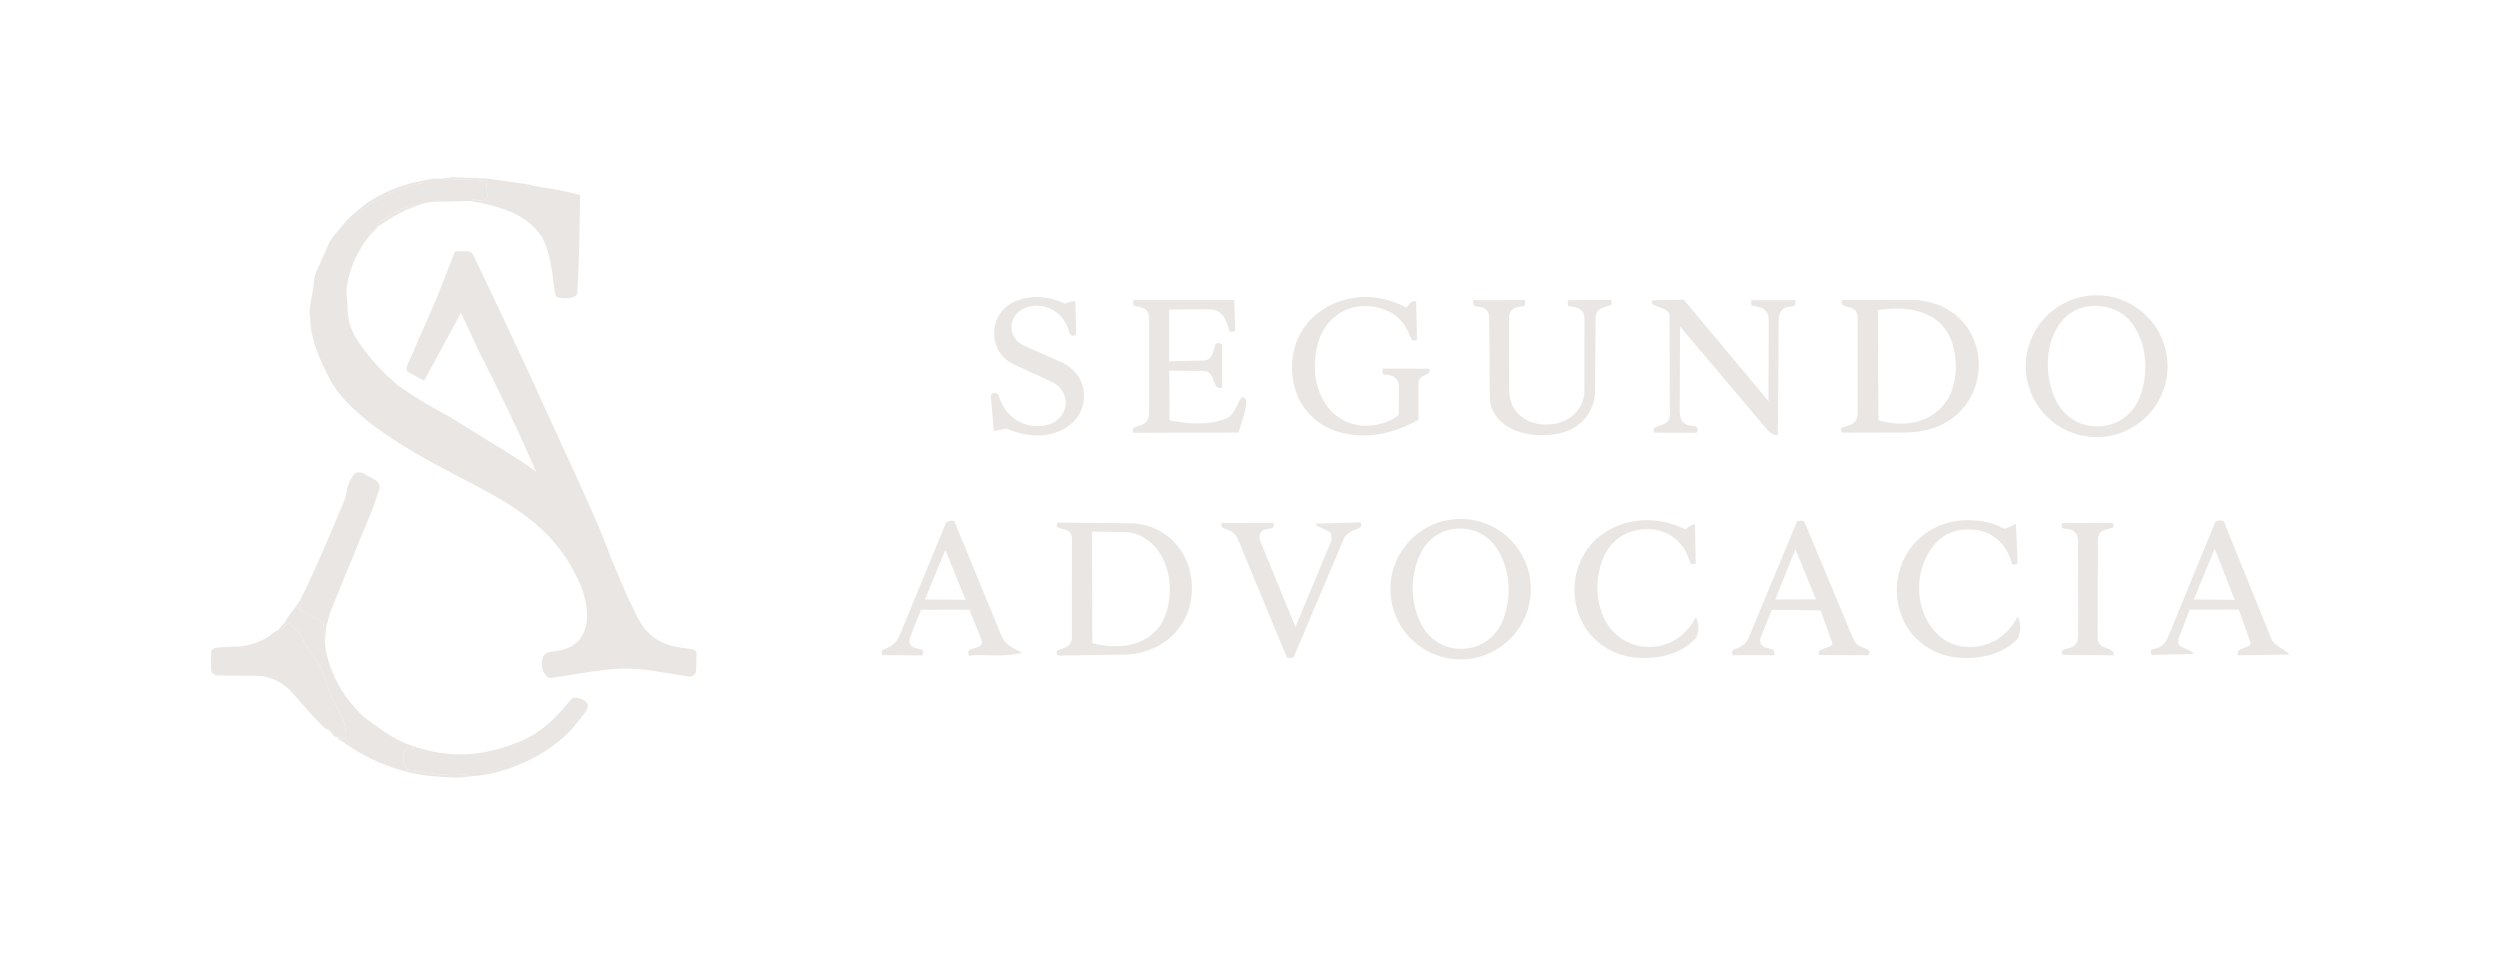
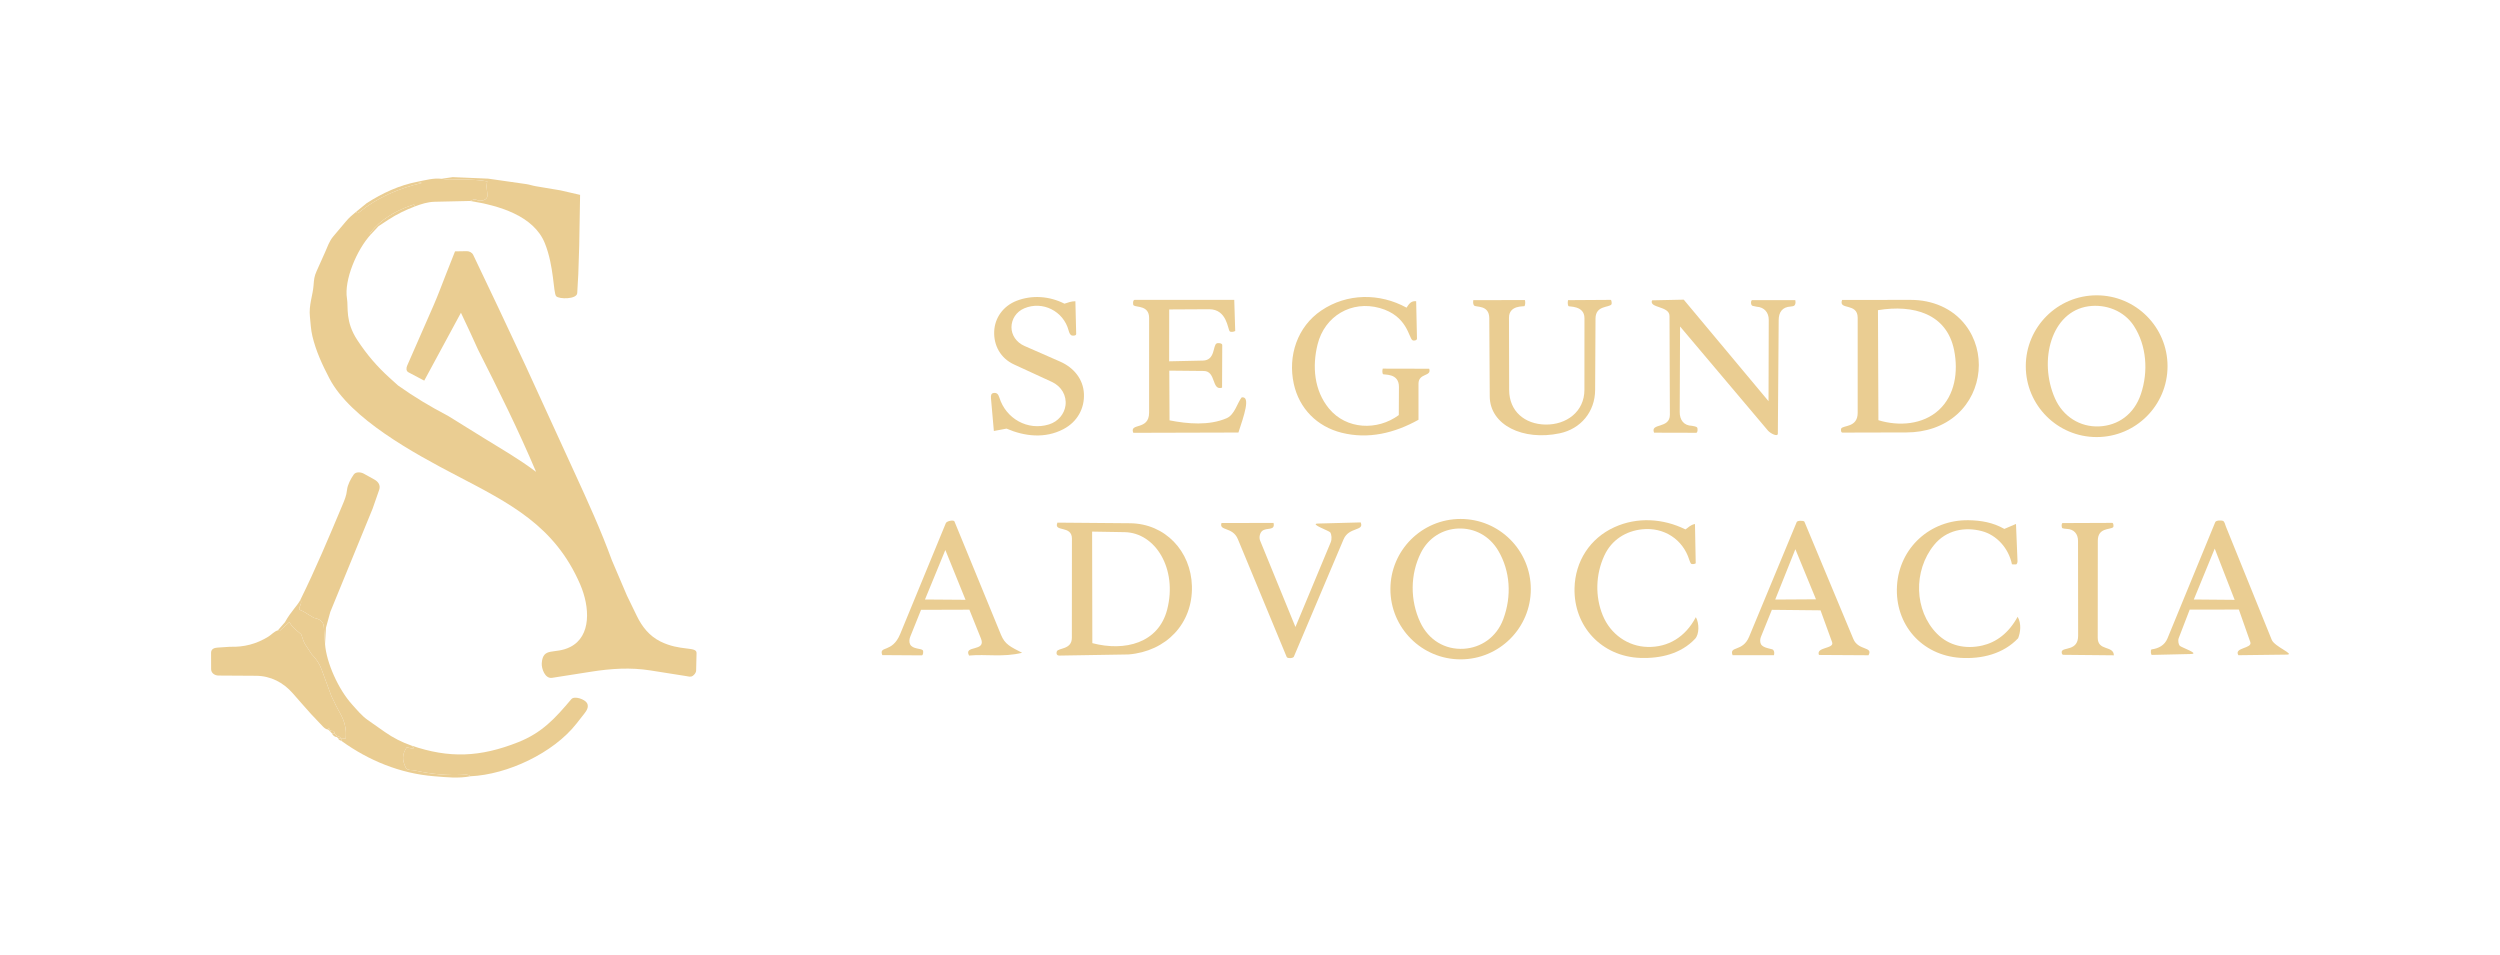
<svg xmlns="http://www.w3.org/2000/svg" id="Camada_1" data-name="Camada 1" viewBox="0 0 1829.36 698.59">
  <defs>
    <style>
      .cls-1 {
-         fill: #eae6e4;
+         fill: #eacd92;
      }
    </style>
  </defs>
  <g>
    <path class="cls-1" d="M323.07,130.83l5.44.68c9.66-.25,18.63-.37,28.07,1.22-1.17,4.08.2,7.47.04,10.68s-5.39,4.17-7.7,2.91c-2.29-1.24-3.83.71-4.99.74l-25.89.58c-5.13.12-9.86,1.67-14.52,3.44.27-1.08-.61-1.46-1.2-1.26l-1.71.59c-10.96,3.75-22.37,10.46-29.34,19.67-1.02,0-.74,1.27.2,1.34-10.45,11.24-19.81,33.67-17.57,47.04,1.1,6.61-1.45,16.71,7.61,30.46,7,10.62,14.17,19.03,23.49,27.48l6.23,5.64c11.78,8.37,23.76,15.57,36.58,22.25l26.78,16.6c12.76,7.91,25.29,15.02,37.68,24.39-13.12-30.96-27.53-59.94-42.48-89.46l-5.52-12.1-6.98-14.87-26.86,49.68-11.52-6.08c-1.85-.98-1.72-3.15-.96-4.9l19.38-44.24c3.3-7.54,5.92-14.79,8.94-22.42l6.69-16.95,8.61-.15c1.74-.03,3.86.96,4.7,2.73l18.36,38.56,19.75,42.08,36.16,78.92c9.8,21.37,19.19,41.93,27.22,63.95l11.02,25.84,7.2,14.82c3.91,8.06,9.23,14.71,17.3,18.72,14.56,7.22,26.54,3.43,26.42,8.45l-.31,12.77c-.04,1.79-1.48,3.2-2.42,3.88-1.51,1.09-2.93.52-4.75.23l-26.3-4.16c-14.59-2.31-28.75-1.36-43.29.92l-28.64,4.5c-5.21.81-7.85-6.81-7.56-10.77.89-12.16,9.53-6.11,20.82-11.8,15.65-7.9,14.38-29.37,7.32-45.74-18.66-43.23-51.76-59.47-91.2-80.09-30.41-15.89-76.9-41.15-92.31-70.66-5.25-10.06-9.81-19.89-12.46-30.91-1.15-4.81-1.3-9.39-1.81-14.13-.95-8.71,2.13-15.73,2.66-23.14.3-4.15.51-6.55,2.18-10.26l6.24-13.93c1.88-4.18,3-8.02,6.07-11.66l9.24-10.95c2.26-2.68,4.51-4.61,7.16-6.78.91,1.16,1.54.88,2.64,0,13.46-10.83,29.07-17.38,45.5-21.24-1.04-1.08-2.35-.36-2.83-.99C311.38,131.84,317.35,130.11,323.07,130.83Z" />
    <path class="cls-1" d="M249.44,540.2c-.47-1-1.85-1.35-2.89-1.72-.19-.38-.6-.65-.89-.94l-.94-.92c.11-.59-.18-1.56-.67-1.63l-2.07-.29c-.31-.04-.74-.99-.91-1.34-.3-.62-1.18-.36-.99.49-1.47-.12-2.75-1.11-3.98-2.41l-8.49-8.96-6.5-7.32-6.88-7.85c-6.93-7.91-16.15-12.74-26.87-12.81l-27.41-.17c-2.75-.01-5.45-1.73-5.46-4.66l-.04-11.99c0-2.6,2.01-3.63,4.61-3.8l9.3-.61c10.11.32,19.18-1.96,28.01-7.42,2.35-1.45,4.25-3.81,6.95-4.6.06.21.93.77,1.33.4l7.17-6.51c1.91,4.2,5.54,6.2,8.56,9.04.91,2.08,1.49,5.1,2.94,7.31l4.71,7.2c3.33,3.4,5.66,6.71,7.32,11.24l7.18,19.51,3.3,6.78c3.3,6.8,8.19,12.26,7.16,24.09L249.44,540.2Z" />
    <polygon class="cls-1" points="241.96 535.71 241.05 534.78 241.98 534.7 241.96 535.71" />
    <path class="cls-1" d="M244.72,536.62l.94.92c.25.27.56.77.89.94.1.21.05.66.02.9-1.72-.09-3.03-1.19-3.7-2.75h1.85Z" />
    <path class="cls-1" d="M249.44,540.2l.68,2.13c-.85-.62-2.29-.6-2.65-2.03L249.44,540.2Z" />
    <path class="cls-1" d="M343.93,147.06c1.16-.03,2.7-1.98,4.99-.74,2.31,1.26,7.53.39,7.7-2.91s-1.21-6.6-.04-10.68c-9.44-1.59-18.41-1.47-28.07-1.22l-5.44-.68,8.21-1.22,25.92,1.11,28,4.01c2.29.33,4.35,1.12,6.88,1.54l18.01,3.02,14.39,3.31-.64,37.14-.67,20.73c-.15,4.68-.63,9.12-.78,13.91s-13.48,4.62-15.42,2.35c-2.17-2.53-1.47-21.77-8.24-38.66C390.59,157.74,364.76,150.3,343.93,147.06Z" />
    <path class="cls-1" d="M237.85,471.27l-.88-12.56c-.31-4.38-3.59-5.85-7.27-6.6l-7.97-4.83c-.93-.56-2.42-.8-2.65-1.48-.61-1.78,2.44-4.29.8-7.04,11.04-22.35,20.69-45.34,30.47-68.65,1.72-4.12,3.12-7.15,3.6-11.73.38-3.65,2.72-8.03,4.86-11.1,1.61-2.33,5.38-1.79,7.35-.7l7.74,4.29c2.98,1.65,4.71,4.25,3.55,7.59l-4.79,13.74-30.97,75.58-3.16,11.5L237.85,471.27Z" />
    <path class="cls-1" d="M344.25,568.03c-.79-.78-2.11-1.27-3.65-1.17-12.78.81-24.73-.33-37.19-3.11-1.89-.42-5.43.18-6.5-2.05-2.78-5.77-2.66-9.59.68-14.82,1.75.21,3.05,1.1,5.35.59l-1.96-1.93c27.75,9.51,50.35,8.58,78.16-2.43,17.56-6.96,27.08-17.47,38.92-31.48,2.28-2.7,9.95.08,11.5,2.87,1.63,2.94-.61,5.92-1.99,7.68l-5.74,7.32C404.95,551.05,371.31,566.79,344.25,568.03Z" />
    <path class="cls-1" d="M237.85,471.27c.98,13.76,9.87,33.29,19.76,44.21,3.6,3.98,7.09,8.3,11.5,11.39l12.53,8.79c6.03,4.23,12.68,7.6,19.34,9.88l1.96,1.93c-2.3.51-3.6-.38-5.35-.59-3.34,5.23-3.46,9.05-.68,14.82,1.07,2.23,4.61,1.63,6.5,2.05,12.46,2.78,24.41,3.92,37.19,3.11,1.54-.1,2.86.39,3.65,1.17-8.84,1.71-17.36.73-26.87-.04-24.54-2-47.71-11.53-67.26-25.66l-.68-2.13,3.55.11c1.03-11.83-3.86-17.29-7.16-24.09l-3.3-6.78-7.18-19.51c-1.66-4.53-3.99-7.84-7.32-11.24l-4.71-7.2c-1.45-2.21-2.03-5.23-2.94-7.31-3.02-2.84-6.65-4.84-8.56-9.04l-7.17,6.51c-.4.37-1.27-.19-1.33-.4l5.17-5.93c4.63-8.31,9.15-12.02,11.39-16.56,1.64,2.75-1.41,5.26-.8,7.04.23.68,1.72.92,2.65,1.48l7.97,4.83c3.68.75,6.96,2.22,7.27,6.6L237.85,471.27Z" />
    <path class="cls-1" d="M241.98,534.7l-.93.08-.97-.93c-.19-.85.69-1.11.99-.49C241.24,533.71,241.67,534.66,241.98,534.7Z" />
    <path class="cls-1" d="M244.72,536.62h-1.85c-.14-.32-.65-.65-.91-.91l.02-1.01,2.07.29C244.54,535.06,244.83,536.03,244.72,536.62Z" />
    <path class="cls-1" d="M245.66,537.54l-.94-.92L245.66,537.54Z" />
    <path class="cls-1" d="M246.55,538.48c-.33-.17-.64-.67-.89-.94C245.95,537.83,246.36,538.1,246.55,538.48Z" />
    <path class="cls-1" d="M249.44,540.2l-1.97.1-.9-.92c.03-.24.08-.69-.02-.9C247.59,538.85,248.97,539.2,249.44,540.2Z" />
    <path class="cls-1" d="M305.65,132.95c.48.63,1.79-.09,2.83.99-16.43,3.86-32.04,10.41-45.5,21.24-1.1.88-1.73,1.16-2.64,0l8-6.54C280.07,141.17,292.17,135.56,305.65,132.95Z" />
    <path class="cls-1" d="M303.52,151.08c-6.8,2.6-13.07,5.59-19.32,9.68l-7.19,4.71-5.54,5.95c-.94-.07-1.22-1.34-.2-1.34,6.97-9.21,18.38-15.92,29.34-19.67l1.71-.59C302.91,149.62,303.79,150,303.52,151.08Z" />
  </g>
  <g>
    <path class="cls-1" d="M775.25,479.72c-2.36.04-2.32-1.94-1.94-3.02.99-2.76,11.01-1.14,11.01-10.01l.06-72.53c.01-10.16-13.72-4.46-10.6-11.73l53.04.45c25.89.21,44.69,20.53,45.36,45.99.73,27.42-18.79,47.78-46.39,50.02L775.25,479.72ZM854.09,445.96c7.59-29.57-8.46-56.17-31.21-56.56l-23.73-.41.16,81.63C823.05,476.86,847.75,470.67,854.09,445.96Z" />
    <path class="cls-1" d="M1120.16,431.11c0,28.37-23,51.37-51.37,51.37s-51.37-23-51.37-51.37,22.99-51.37,51.37-51.37S1120.16,402.74,1120.16,431.11ZM1100.02,453.06c6.26-16.86,5.13-35.1-3.62-50.01-6.45-11-17.53-16.84-29.61-16.29-11.14.51-21.5,6.66-27.06,17.74-7.92,15.79-7.96,34.86-.47,50.85,6.1,13.01,18.13,20.22,31.85,19.38C1083.54,473.97,1095.04,466.47,1100.02,453.06Z" />
    <path class="cls-1" d="M1415.26,398.76c-15.4,18.93-14.58,48.03,2.09,64.92,8.83,8.95,21.02,11.48,33.2,8.68,10.23-2.36,19.33-9.08,25.85-21.05,2.97,5.14,1.98,11.7.35,15.72-10.84,11.47-26.67,15.36-42.3,14.34-28.26-1.86-47.98-24.39-46.34-52.6,1.62-27.83,24.22-48.54,52.34-48.1,9.26.15,17.83,1.61,26.21,6.36l8.53-3.63,1.11,27.24c.05,1.02-.54,2.37-1.05,2.36l-3.01-.04c-2.46-11.96-11.27-21.44-21.9-24.28C1437.65,385.29,1424.12,387.86,1415.26,398.76Z" />
    <path class="cls-1" d="M1332.16,446.6l-35.61-.37-8,19.77c-.75,1.85-.71,3.88-.04,5.25.83,1.68,2.93,2.54,5.41,3.16l2.96.74c.84.21,1.86,1.68,1.2,4.27l-30.27.02c-2.7-7.03,7.38-2.12,12.09-13.49l34.86-83.99c.44-1.08,4.79-1.18,5.58-.28l35.84,85.92c3.63,8.68,14.69,5.34,11.09,11.88l-36.26-.22c-2.4-5.98,11.45-4.32,9.63-9.33L1332.16,446.6ZM1328.83,438.54l-15.08-36.67-14.75,36.86L1328.83,438.54Z" />
    <path class="cls-1" d="M1173.94,406.57c-6.44,13.99-6.72,29.94-1.21,43.54,5.74,14.17,18.73,22.95,32.85,23.28,15.06.37,27.72-7.22,35.35-21.79,2.66,4.74,2.44,12.64-.54,15.82-10.35,11.03-25.36,14.52-40.05,14.01-28.2-.98-48.88-22.97-48.19-51.11.48-19.52,11.2-36.38,29.2-44.56,16.64-7.56,35.5-6.48,51.97,1.64,2.37-1.58,3.56-3.27,6.97-3.97l.54,28.6c.02.72-3.04,1.04-3.47.38-.37-.56-.78-1.27-1.21-2.66-4.67-15.11-18.57-24.09-34.44-22.44C1189.83,388.53,1179.31,394.91,1173.94,406.57Z" />
    <path class="cls-1" d="M709.33,446.13l-35.36.11-7.88,19.61c-.78,1.93-.91,4.07-.12,5.65,1.77,3.58,8.19,2.92,9.27,4.31.61.78.29,3.76-.7,3.75l-28.93-.19c-2.75-7.18,7.22-1.16,13.1-15.44l33.4-81.12c.63-1.54,5.4-2.53,6.26-1.36l34.1,83.06c2.93,7.14,6.98,8.78,15.47,13.16-14.17,3.47-26.21.82-38.83,2.03-4.3-7.86,12.68-2.53,8.74-12.36L709.33,446.13ZM706.52,438.9l-14.77-36.45-14.9,36.23L706.52,438.9Z" />
    <path class="cls-1" d="M964.41,383.1l31.24-.83c2.91,6.53-8.58,3.1-12.52,12.42l-36.35,85.82c-.55,1.3-4.74,1.44-5.25.23l-35.74-86.25c-3.83-9.23-14-5.76-11.96-11.79l38.08-.04c1.34,6.06-5.08,3.05-8.39,5.91-1.52,1.32-2.44,4.55-1.43,7.03l25.84,63.19,25.81-61.96c.96-2.32.7-5.64-.34-7.26C972.64,388.39,957.85,383.28,964.41,383.1Z" />
    <path class="cls-1" d="M1638.27,446.03l-35.98.06-8.02,20.83c-.72,1.88-.14,4.6.74,5.62.98,1.13,14.96,5.88,8.19,6.03l-28.56.66c-.87-.03-1.05-3.68-.29-4.03,5.17-.68,9.59-2.95,11.69-8.06l35.02-85.22c.94-1.28,4.39-1.22,5.46-.82,1.33.49,1.54,2.41,2.31,4.31l33.49,82.75c2.05,5.07,17.44,10.77,11.04,10.85l-35.45.44c-3.47-5.8,10.46-4.73,8.74-9.61L1638.27,446.03ZM1635.19,438.94l-14.58-37.5-15.3,37.24L1635.19,438.94Z" />
    <path class="cls-1" d="M1546.81,479.52l-36.99-.36c-1.21-.01-1.3-1.95-1.13-2.48,1.02-3.29,11.98-.14,11.97-11.51l-.08-69.39c0-5.13-3.03-8.61-8.24-8.76-.92-.03-2.52-.25-3.09-.47-.83-.33-.92-3.42-.04-3.79l36.41-.15c.9,0,1.24,2.72.59,3.25-2.29,1.86-11.14.15-11.15,9.83l-.06,71C1534.99,476.62,1546.62,472.15,1546.81,479.52Z" />
    <g>
      <path class="cls-1" d="M1348.18,316.55c-1.25,0-1.16-2.44-.91-2.93,1.34-2.61,12.08-.53,12.08-11.57v-69.49c0-11.42-14.34-5.27-11.41-13.09l50.25-.03c15.52-.01,30.5,5.99,40.06,18.46,15.03,19.61,12.38,48.39-5.89,65.05-10.14,9.26-23.59,13.45-37.14,13.48L1348.18,316.55ZM1429.91,256.24c-5.36-26.71-29.66-33.57-55.72-29.28l.32,80.52c14.98,4.59,32.55,3.29,44.24-7.47C1430.48,289.21,1433.09,272.08,1429.91,256.24Z" />
      <path class="cls-1" d="M1586.08,267.96c0,28.64-23.22,51.86-51.86,51.86s-51.86-23.22-51.86-51.86,23.22-51.86,51.86-51.86S1586.08,239.32,1586.08,267.96ZM1566.61,288.29c5.54-16.56,4.14-35.45-5.14-49.79-7.25-11.18-20.66-16.16-33.28-14.37-27.21,3.86-36.68,39.76-24.5,67.35,5.91,13.38,18.43,21.13,32.26,20.54C1549.85,311.43,1561.63,303.22,1566.61,288.29Z" />
      <path class="cls-1" d="M1293.65,315.04l-64.27-76.13-.26,62.65c-.02,5.64,2.88,9.86,8.99,10.03,1.1.19,2.97.52,3.61,1.07.8.68.56,4.04-.5,4.03l-30.86-.08c-3.03-7.34,11.59-2.59,11.56-13.12l-.27-72.27c-.02-7.48-15.21-5.64-12.77-11.46l23.19-.49,62.04,74.29.16-59.52c.02-5.42-3.3-9.26-8.82-9.6l-2.92-.61c-1.67-.34-1.46-4.2-.41-4.2h31.57c.54,2.3-.19,3.51-.74,3.99-.45.4-1.7.63-2.58.68-6.26.34-8.79,4.19-8.83,9.88l-.61,83.09C1300.91,319.98,1295.42,317.14,1293.65,315.04Z" />
      <path class="cls-1" d="M1023.67,283.14c.05-10.55-11.24-8.56-11.73-9.43-.35-.64-.64-2.12-.13-3.97l34.01.08c1.95,5.94-7.84,2.92-7.85,11.01v26.33c-17.62,9.82-36.7,14.39-56.22,9.5-18.03-4.52-31.08-17.7-35.03-35.81-4.46-20.43,2.55-41.76,20.12-53.63,18.85-12.73,42.63-12.92,62.39-2.09,1.86-2.82,3.28-5.04,7.04-4.74l.59,27.37c.03,1.32-2.24,1.82-3.28,1.19-2.83-1.73-3.61-17.87-23.99-23.56-20.56-5.73-40.24,5.76-45.44,26.56-4.03,16.1-2.57,33.73,8.27,46.94,12.75,15.54,35.52,16.4,51.14,4.84L1023.67,283.14Z" />
      <path class="cls-1" d="M880.87,271.46l-25.25-.25.18,36.38c13.24,2.59,28.84,4.01,41.8-1.57,5.85-2.52,7.85-11.32,10.98-15.24,6.77-1.06,1.71,13.33-2.37,25.72l-76.93.21c-3.07-7.6,11.56-1.43,11.57-14.76l.01-69.28c0-9.26-9.15-7.68-11.25-9.14-.87-.61-.64-4.09.6-4.09h72.95s.7,22.78.7,22.78c-1.49.76-3.35.89-4.04.17-1.48-1.54-1.99-16.19-15.09-16.11l-29.17.16-.05,37.95,24.73-.54c9.11-.2,7.16-11.05,10.01-12.53,1.11-.58,4.13-.21,4.12,1.14l-.13,31.22C886.45,286.15,890.02,271.55,880.87,271.46Z" />
      <path class="cls-1" d="M1147.4,219.63l31.21-.2c.62,0,.95,2.74.59,3.25-1.8,2.57-11.64.64-11.69,10.43l-.28,52.28c-.09,15.91-10.47,28.42-25.9,31.68-26.91,5.68-51.09-6.05-51.22-27l-.34-57.23c-.05-9.99-9.79-7.79-11.11-9.3-.42-.47-.98-1.68-.58-3.91l37.8-.06c.43,2.14.07,3.87-.34,4.43-.32.44-11.38-.96-11.35,8.54l.12,52.82c.04,15.59,11.42,25.05,26.57,25.31,15.27.27,28.5-9.39,28.51-25.4l.03-52.45c0-9.4-11.34-8.21-11.72-8.82S1146.95,221.74,1147.4,219.63Z" />
      <path class="cls-1" d="M778.1,314.05c-13.37,6.99-28.25,5.34-41.58-.42l-9.27,1.75-2.11-23.9c-.21-2.32.21-3.68,2.03-3.93,2.09-.28,3.27.72,4.07,3.27,4.83,15.62,20.78,24.52,36.31,19.76,6.92-2.13,11.31-7.82,12.12-13.87.97-7.29-3.02-14.06-10.02-17.28l-27.66-12.74c-9.84-4.53-14.94-13.87-14.49-24.29.41-9.58,6.35-18.39,16.4-22.3,11.35-4.4,24.11-3.43,35.01,2.12,2.8-.84,4.61-1.74,8-1.8l.58,23.93c.03,1.37-2.26,1.34-3.03,1.18-1.28-.27-1.99-1.78-2.52-3.73-3.76-14.17-18.99-21.82-32.37-16.21-6.04,2.53-9.37,8.07-9.43,13.78s3.54,11.16,9.45,13.75l26.09,11.45c10.26,4.5,16.99,13.02,17.48,23.54S788.55,308.58,778.1,314.05Z" />
    </g>
  </g>
</svg>
